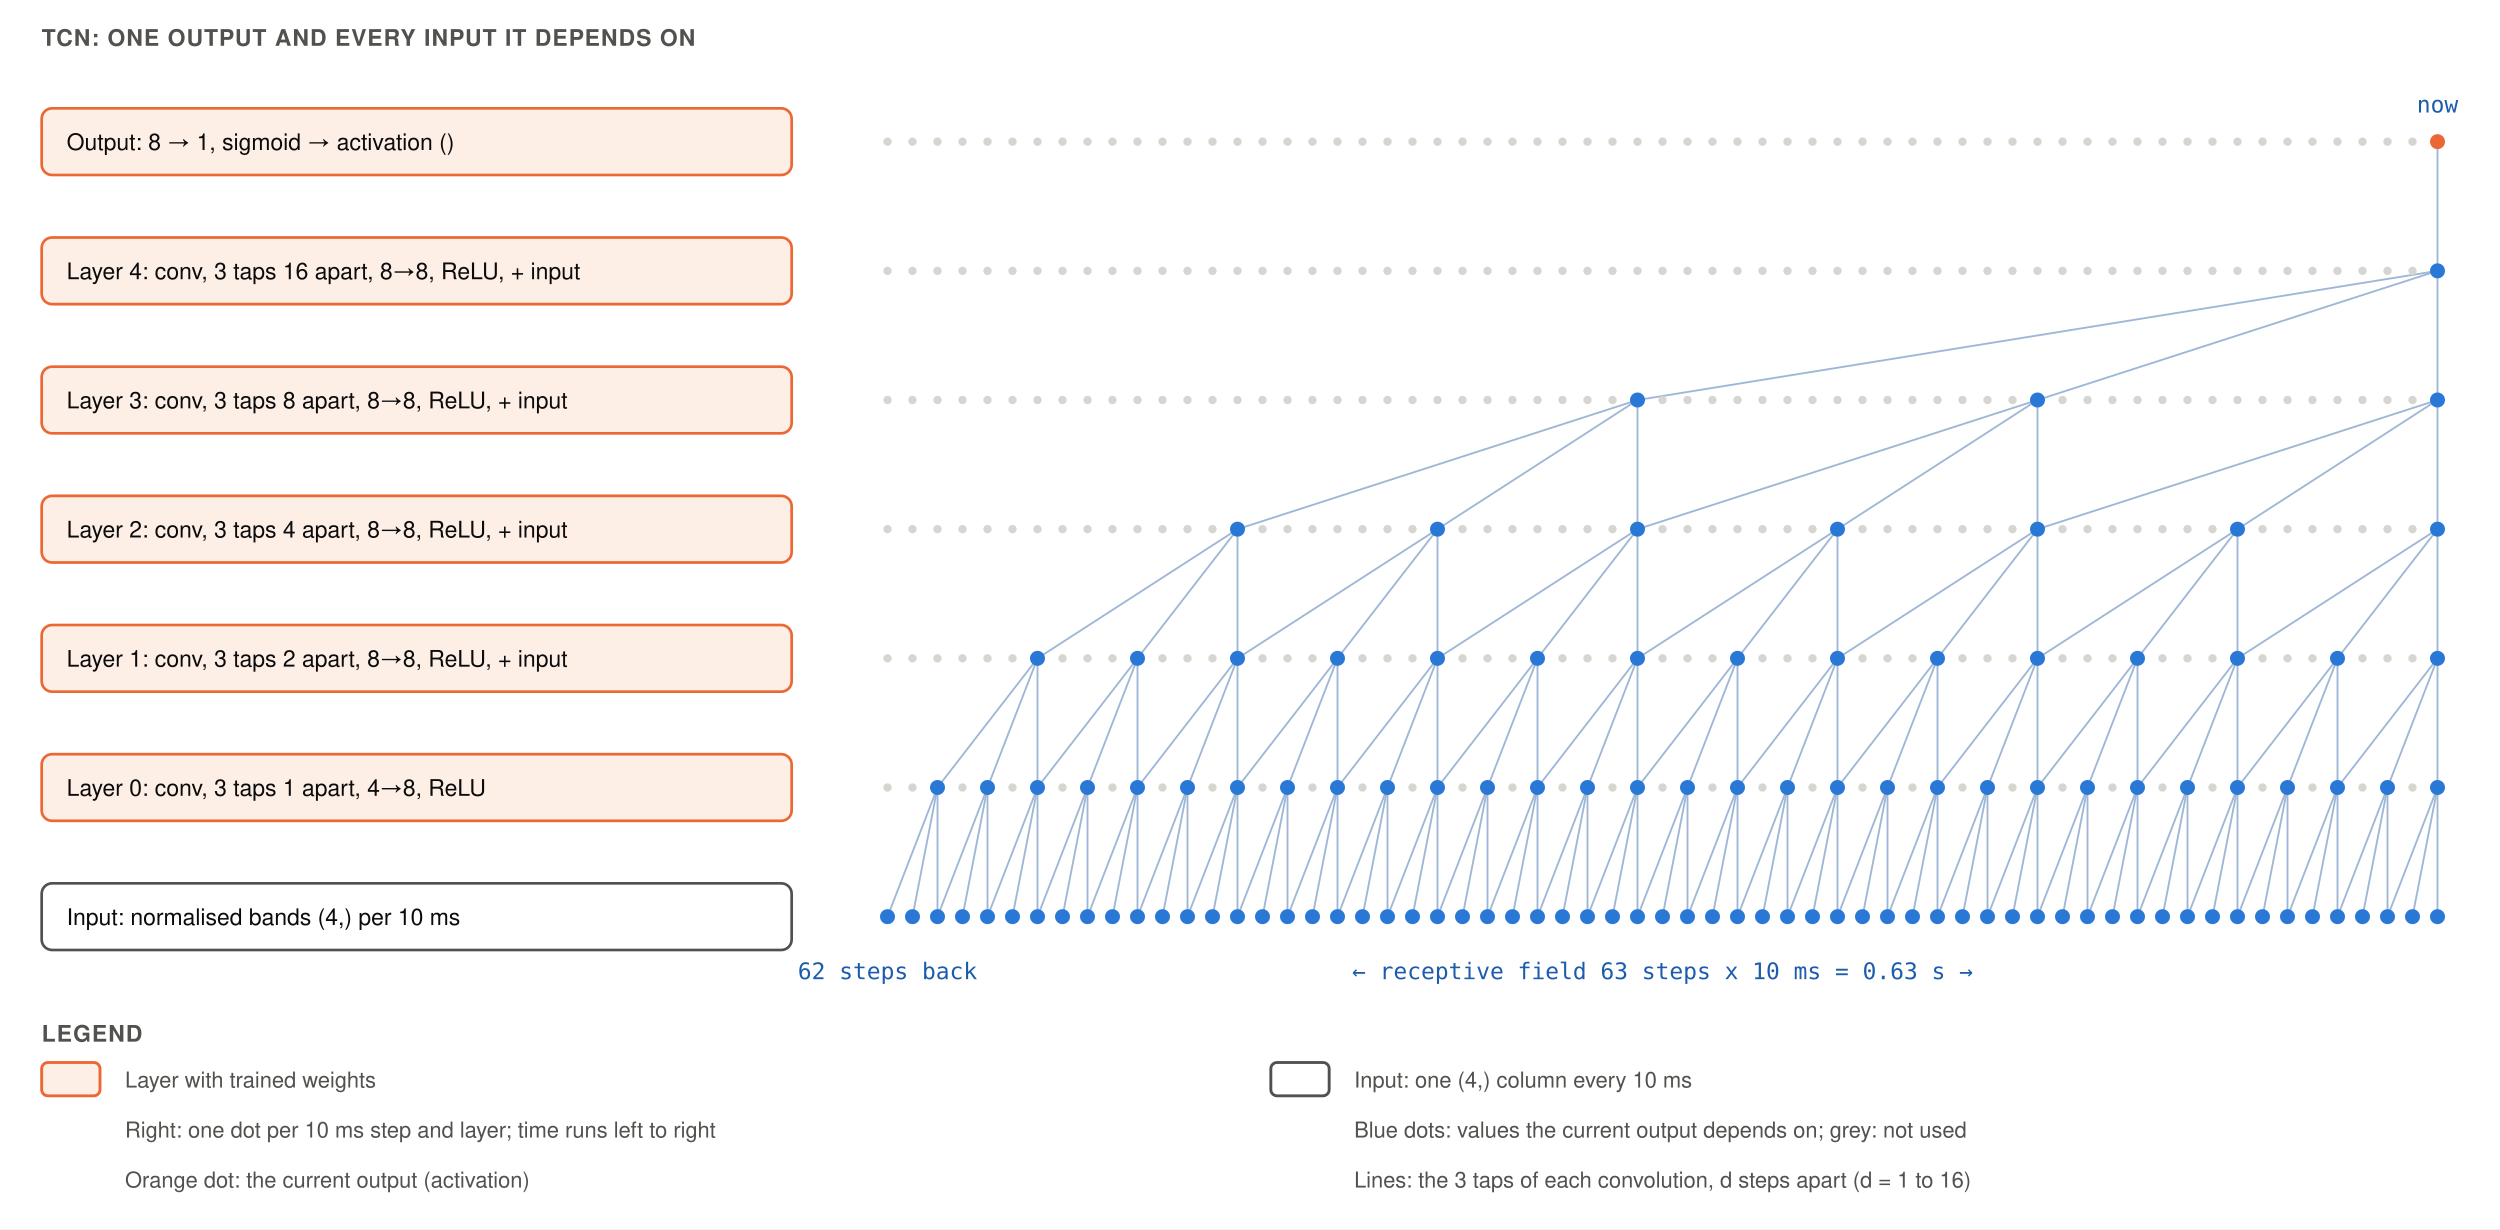
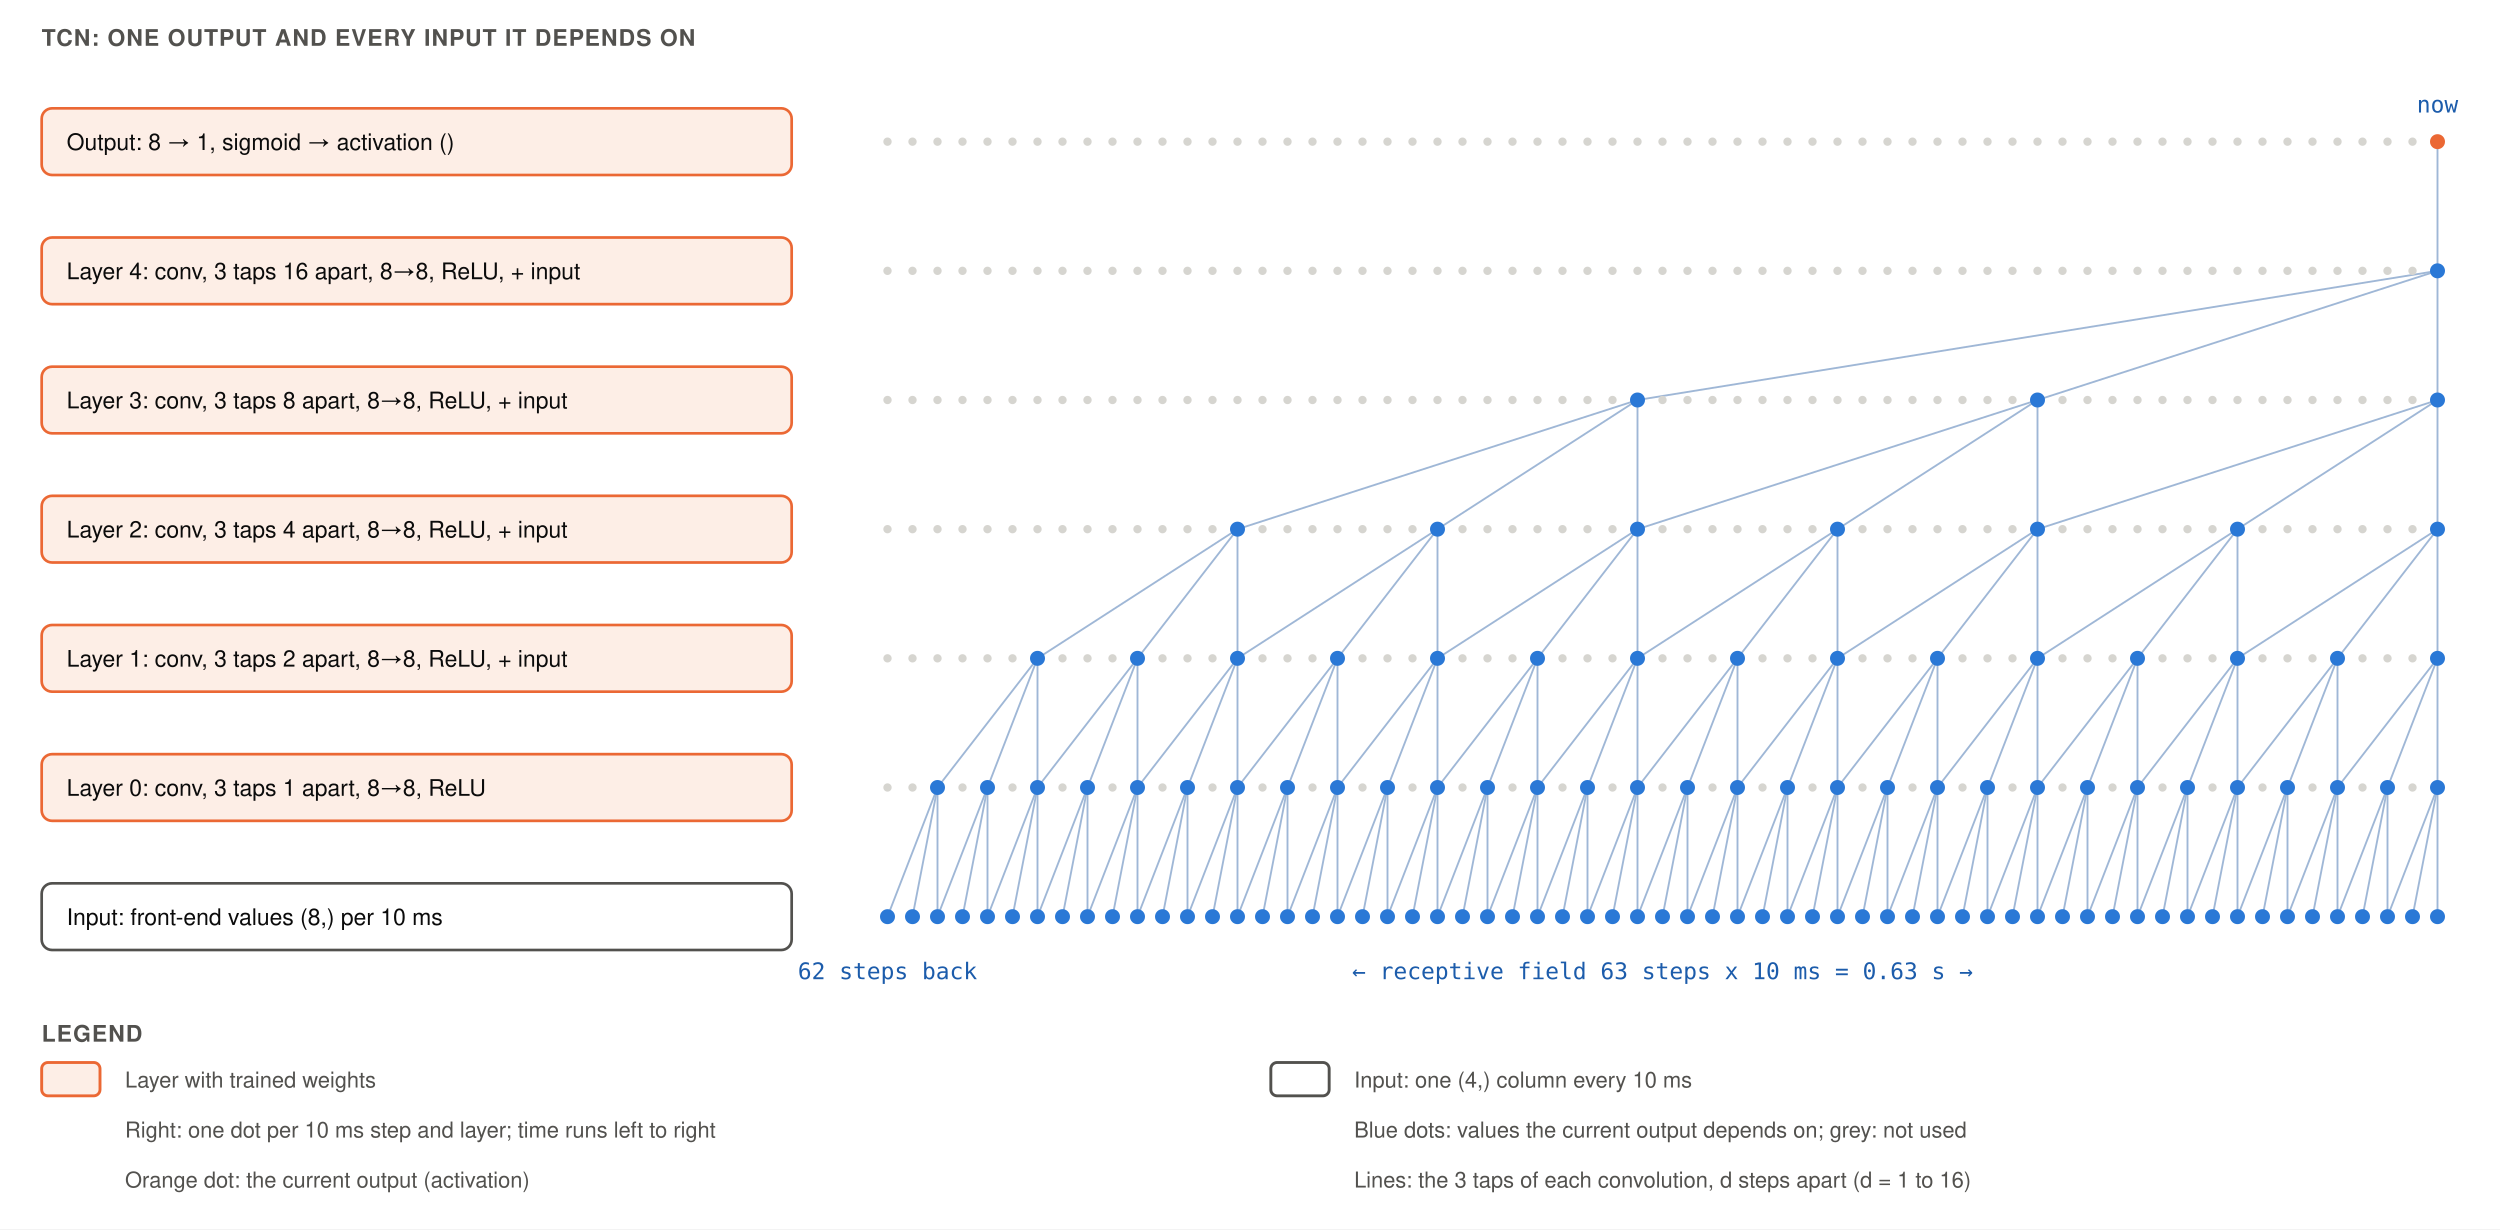
<svg xmlns="http://www.w3.org/2000/svg" width="1200" height="590" viewBox="0 0 1200 590" font-family="Helvetica, Arial, sans-serif">
  <defs>
    <marker id="arrow" viewBox="0 0 10 10" refX="9" refY="5" markerWidth="7" markerHeight="7" orient="auto-start-reverse">
      <path d="M0,0 L10,5 L0,10 z" fill="#52514e" />
    </marker>
    <style>
.title {font-size: 13px; font-weight: bold; fill: #0b0b0b; text-anchor: middle}
.sub {font-size: 11px; fill: #52514e; text-anchor: middle}
.ref {font-size: 11px; font-weight: bold; fill: #1c5cab; text-anchor: middle}
.shape {font-size: 11px; fill: #1c5cab; font-family: Menlo, Consolas, monospace}
.wire {fill: none; stroke: #52514e; stroke-width: 1.4}
.band {fill: #f6f6f4; stroke: #c9c8c2; stroke-dasharray: 5 4}
.band-label {font-size: 11px; font-weight: bold; fill: #52514e; letter-spacing: 0.5px}
.note {font-size: 10.5px; fill: #52514e}
.layer {font-size: 11px; fill: #0b0b0b}
</style>
  </defs>
  <rect width="1200" height="590" fill="#ffffff" />
  <rect x="20" y="424" width="360" height="32" rx="5" fill="#ffffff" stroke="#52514e" stroke-width="1.3" />
-   <text x="32" y="444" class="layer">Input: normalised bands (4,) per 10 ms</text>
+   <text x="32" y="444" class="layer">Input: front-end values (8,) per 10 ms</text>
  <rect x="20" y="362" width="360" height="32" rx="5" fill="#fdeee6" stroke="#eb6834" stroke-width="1.3" />
-   <text x="32" y="382" class="layer">Layer 0: conv, 3 taps 1 apart, 4→8, ReLU</text>
+   <text x="32" y="382" class="layer">Layer 0: conv, 3 taps 1 apart, 8→8, ReLU</text>
  <rect x="20" y="300" width="360" height="32" rx="5" fill="#fdeee6" stroke="#eb6834" stroke-width="1.3" />
  <text x="32" y="320" class="layer">Layer 1: conv, 3 taps 2 apart, 8→8, ReLU, + input</text>
  <rect x="20" y="238" width="360" height="32" rx="5" fill="#fdeee6" stroke="#eb6834" stroke-width="1.3" />
  <text x="32" y="258" class="layer">Layer 2: conv, 3 taps 4 apart, 8→8, ReLU, + input</text>
  <rect x="20" y="176" width="360" height="32" rx="5" fill="#fdeee6" stroke="#eb6834" stroke-width="1.3" />
  <text x="32" y="196" class="layer">Layer 3: conv, 3 taps 8 apart, 8→8, ReLU, + input</text>
  <rect x="20" y="114" width="360" height="32" rx="5" fill="#fdeee6" stroke="#eb6834" stroke-width="1.3" />
  <text x="32" y="134" class="layer">Layer 4: conv, 3 taps 16 apart, 8→8, ReLU, + input</text>
  <rect x="20" y="52" width="360" height="32" rx="5" fill="#fdeee6" stroke="#eb6834" stroke-width="1.3" />
  <text x="32" y="72" class="layer">Output: 8 → 1, sigmoid → activation ()</text>
  <line x1="1170" y1="378" x2="1170" y2="440" stroke="#9fb7d6" stroke-width="0.9" />
  <line x1="1170" y1="378" x2="1158" y2="440" stroke="#9fb7d6" stroke-width="0.9" />
  <line x1="1170" y1="378" x2="1146" y2="440" stroke="#9fb7d6" stroke-width="0.9" />
  <line x1="1146" y1="378" x2="1146" y2="440" stroke="#9fb7d6" stroke-width="0.9" />
  <line x1="1146" y1="378" x2="1134" y2="440" stroke="#9fb7d6" stroke-width="0.9" />
  <line x1="1146" y1="378" x2="1122" y2="440" stroke="#9fb7d6" stroke-width="0.9" />
  <line x1="1122" y1="378" x2="1122" y2="440" stroke="#9fb7d6" stroke-width="0.9" />
  <line x1="1122" y1="378" x2="1110" y2="440" stroke="#9fb7d6" stroke-width="0.9" />
  <line x1="1122" y1="378" x2="1098" y2="440" stroke="#9fb7d6" stroke-width="0.9" />
  <line x1="1098" y1="378" x2="1098" y2="440" stroke="#9fb7d6" stroke-width="0.9" />
  <line x1="1098" y1="378" x2="1086" y2="440" stroke="#9fb7d6" stroke-width="0.9" />
  <line x1="1098" y1="378" x2="1074" y2="440" stroke="#9fb7d6" stroke-width="0.9" />
  <line x1="1074" y1="378" x2="1074" y2="440" stroke="#9fb7d6" stroke-width="0.9" />
  <line x1="1074" y1="378" x2="1062" y2="440" stroke="#9fb7d6" stroke-width="0.9" />
  <line x1="1074" y1="378" x2="1050" y2="440" stroke="#9fb7d6" stroke-width="0.9" />
  <line x1="1050" y1="378" x2="1050" y2="440" stroke="#9fb7d6" stroke-width="0.9" />
  <line x1="1050" y1="378" x2="1038" y2="440" stroke="#9fb7d6" stroke-width="0.9" />
  <line x1="1050" y1="378" x2="1026" y2="440" stroke="#9fb7d6" stroke-width="0.9" />
  <line x1="1026" y1="378" x2="1026" y2="440" stroke="#9fb7d6" stroke-width="0.9" />
  <line x1="1026" y1="378" x2="1014" y2="440" stroke="#9fb7d6" stroke-width="0.9" />
  <line x1="1026" y1="378" x2="1002" y2="440" stroke="#9fb7d6" stroke-width="0.9" />
  <line x1="1002" y1="378" x2="1002" y2="440" stroke="#9fb7d6" stroke-width="0.9" />
  <line x1="1002" y1="378" x2="990" y2="440" stroke="#9fb7d6" stroke-width="0.9" />
  <line x1="1002" y1="378" x2="978" y2="440" stroke="#9fb7d6" stroke-width="0.9" />
  <line x1="978" y1="378" x2="978" y2="440" stroke="#9fb7d6" stroke-width="0.9" />
  <line x1="978" y1="378" x2="966" y2="440" stroke="#9fb7d6" stroke-width="0.9" />
  <line x1="978" y1="378" x2="954" y2="440" stroke="#9fb7d6" stroke-width="0.9" />
  <line x1="954" y1="378" x2="954" y2="440" stroke="#9fb7d6" stroke-width="0.9" />
  <line x1="954" y1="378" x2="942" y2="440" stroke="#9fb7d6" stroke-width="0.9" />
  <line x1="954" y1="378" x2="930" y2="440" stroke="#9fb7d6" stroke-width="0.9" />
  <line x1="930" y1="378" x2="930" y2="440" stroke="#9fb7d6" stroke-width="0.9" />
  <line x1="930" y1="378" x2="918" y2="440" stroke="#9fb7d6" stroke-width="0.9" />
  <line x1="930" y1="378" x2="906" y2="440" stroke="#9fb7d6" stroke-width="0.9" />
  <line x1="906" y1="378" x2="906" y2="440" stroke="#9fb7d6" stroke-width="0.9" />
  <line x1="906" y1="378" x2="894" y2="440" stroke="#9fb7d6" stroke-width="0.9" />
  <line x1="906" y1="378" x2="882" y2="440" stroke="#9fb7d6" stroke-width="0.9" />
  <line x1="882" y1="378" x2="882" y2="440" stroke="#9fb7d6" stroke-width="0.9" />
  <line x1="882" y1="378" x2="870" y2="440" stroke="#9fb7d6" stroke-width="0.9" />
  <line x1="882" y1="378" x2="858" y2="440" stroke="#9fb7d6" stroke-width="0.9" />
  <line x1="858" y1="378" x2="858" y2="440" stroke="#9fb7d6" stroke-width="0.9" />
  <line x1="858" y1="378" x2="846" y2="440" stroke="#9fb7d6" stroke-width="0.9" />
  <line x1="858" y1="378" x2="834" y2="440" stroke="#9fb7d6" stroke-width="0.9" />
  <line x1="834" y1="378" x2="834" y2="440" stroke="#9fb7d6" stroke-width="0.9" />
  <line x1="834" y1="378" x2="822" y2="440" stroke="#9fb7d6" stroke-width="0.9" />
  <line x1="834" y1="378" x2="810" y2="440" stroke="#9fb7d6" stroke-width="0.9" />
  <line x1="810" y1="378" x2="810" y2="440" stroke="#9fb7d6" stroke-width="0.9" />
  <line x1="810" y1="378" x2="798" y2="440" stroke="#9fb7d6" stroke-width="0.9" />
  <line x1="810" y1="378" x2="786" y2="440" stroke="#9fb7d6" stroke-width="0.9" />
  <line x1="786" y1="378" x2="786" y2="440" stroke="#9fb7d6" stroke-width="0.9" />
  <line x1="786" y1="378" x2="774" y2="440" stroke="#9fb7d6" stroke-width="0.9" />
  <line x1="786" y1="378" x2="762" y2="440" stroke="#9fb7d6" stroke-width="0.9" />
  <line x1="762" y1="378" x2="762" y2="440" stroke="#9fb7d6" stroke-width="0.9" />
  <line x1="762" y1="378" x2="750" y2="440" stroke="#9fb7d6" stroke-width="0.9" />
  <line x1="762" y1="378" x2="738" y2="440" stroke="#9fb7d6" stroke-width="0.9" />
  <line x1="738" y1="378" x2="738" y2="440" stroke="#9fb7d6" stroke-width="0.9" />
  <line x1="738" y1="378" x2="726" y2="440" stroke="#9fb7d6" stroke-width="0.9" />
  <line x1="738" y1="378" x2="714" y2="440" stroke="#9fb7d6" stroke-width="0.9" />
  <line x1="714" y1="378" x2="714" y2="440" stroke="#9fb7d6" stroke-width="0.9" />
  <line x1="714" y1="378" x2="702" y2="440" stroke="#9fb7d6" stroke-width="0.9" />
  <line x1="714" y1="378" x2="690" y2="440" stroke="#9fb7d6" stroke-width="0.9" />
  <line x1="690" y1="378" x2="690" y2="440" stroke="#9fb7d6" stroke-width="0.9" />
  <line x1="690" y1="378" x2="678" y2="440" stroke="#9fb7d6" stroke-width="0.9" />
  <line x1="690" y1="378" x2="666" y2="440" stroke="#9fb7d6" stroke-width="0.9" />
  <line x1="666" y1="378" x2="666" y2="440" stroke="#9fb7d6" stroke-width="0.9" />
  <line x1="666" y1="378" x2="654" y2="440" stroke="#9fb7d6" stroke-width="0.9" />
  <line x1="666" y1="378" x2="642" y2="440" stroke="#9fb7d6" stroke-width="0.9" />
  <line x1="642" y1="378" x2="642" y2="440" stroke="#9fb7d6" stroke-width="0.9" />
  <line x1="642" y1="378" x2="630" y2="440" stroke="#9fb7d6" stroke-width="0.9" />
  <line x1="642" y1="378" x2="618" y2="440" stroke="#9fb7d6" stroke-width="0.9" />
  <line x1="618" y1="378" x2="618" y2="440" stroke="#9fb7d6" stroke-width="0.9" />
  <line x1="618" y1="378" x2="606" y2="440" stroke="#9fb7d6" stroke-width="0.9" />
  <line x1="618" y1="378" x2="594" y2="440" stroke="#9fb7d6" stroke-width="0.9" />
  <line x1="594" y1="378" x2="594" y2="440" stroke="#9fb7d6" stroke-width="0.9" />
  <line x1="594" y1="378" x2="582" y2="440" stroke="#9fb7d6" stroke-width="0.9" />
  <line x1="594" y1="378" x2="570" y2="440" stroke="#9fb7d6" stroke-width="0.9" />
  <line x1="570" y1="378" x2="570" y2="440" stroke="#9fb7d6" stroke-width="0.9" />
  <line x1="570" y1="378" x2="558" y2="440" stroke="#9fb7d6" stroke-width="0.9" />
  <line x1="570" y1="378" x2="546" y2="440" stroke="#9fb7d6" stroke-width="0.9" />
  <line x1="546" y1="378" x2="546" y2="440" stroke="#9fb7d6" stroke-width="0.9" />
  <line x1="546" y1="378" x2="534" y2="440" stroke="#9fb7d6" stroke-width="0.9" />
  <line x1="546" y1="378" x2="522" y2="440" stroke="#9fb7d6" stroke-width="0.9" />
  <line x1="522" y1="378" x2="522" y2="440" stroke="#9fb7d6" stroke-width="0.9" />
  <line x1="522" y1="378" x2="510" y2="440" stroke="#9fb7d6" stroke-width="0.9" />
  <line x1="522" y1="378" x2="498" y2="440" stroke="#9fb7d6" stroke-width="0.9" />
  <line x1="498" y1="378" x2="498" y2="440" stroke="#9fb7d6" stroke-width="0.9" />
  <line x1="498" y1="378" x2="486" y2="440" stroke="#9fb7d6" stroke-width="0.9" />
  <line x1="498" y1="378" x2="474" y2="440" stroke="#9fb7d6" stroke-width="0.9" />
  <line x1="474" y1="378" x2="474" y2="440" stroke="#9fb7d6" stroke-width="0.9" />
  <line x1="474" y1="378" x2="462" y2="440" stroke="#9fb7d6" stroke-width="0.9" />
  <line x1="474" y1="378" x2="450" y2="440" stroke="#9fb7d6" stroke-width="0.9" />
  <line x1="450" y1="378" x2="450" y2="440" stroke="#9fb7d6" stroke-width="0.9" />
  <line x1="450" y1="378" x2="438" y2="440" stroke="#9fb7d6" stroke-width="0.9" />
  <line x1="450" y1="378" x2="426" y2="440" stroke="#9fb7d6" stroke-width="0.9" />
  <line x1="1170" y1="316" x2="1170" y2="378" stroke="#9fb7d6" stroke-width="0.9" />
  <line x1="1170" y1="316" x2="1146" y2="378" stroke="#9fb7d6" stroke-width="0.9" />
  <line x1="1170" y1="316" x2="1122" y2="378" stroke="#9fb7d6" stroke-width="0.9" />
  <line x1="786" y1="316" x2="786" y2="378" stroke="#9fb7d6" stroke-width="0.9" />
  <line x1="786" y1="316" x2="762" y2="378" stroke="#9fb7d6" stroke-width="0.9" />
  <line x1="786" y1="316" x2="738" y2="378" stroke="#9fb7d6" stroke-width="0.9" />
  <line x1="1122" y1="316" x2="1122" y2="378" stroke="#9fb7d6" stroke-width="0.9" />
  <line x1="1122" y1="316" x2="1098" y2="378" stroke="#9fb7d6" stroke-width="0.9" />
  <line x1="1122" y1="316" x2="1074" y2="378" stroke="#9fb7d6" stroke-width="0.9" />
  <line x1="738" y1="316" x2="738" y2="378" stroke="#9fb7d6" stroke-width="0.9" />
  <line x1="738" y1="316" x2="714" y2="378" stroke="#9fb7d6" stroke-width="0.9" />
  <line x1="738" y1="316" x2="690" y2="378" stroke="#9fb7d6" stroke-width="0.9" />
  <line x1="1074" y1="316" x2="1074" y2="378" stroke="#9fb7d6" stroke-width="0.9" />
  <line x1="1074" y1="316" x2="1050" y2="378" stroke="#9fb7d6" stroke-width="0.9" />
  <line x1="1074" y1="316" x2="1026" y2="378" stroke="#9fb7d6" stroke-width="0.9" />
  <line x1="690" y1="316" x2="690" y2="378" stroke="#9fb7d6" stroke-width="0.9" />
  <line x1="690" y1="316" x2="666" y2="378" stroke="#9fb7d6" stroke-width="0.9" />
  <line x1="690" y1="316" x2="642" y2="378" stroke="#9fb7d6" stroke-width="0.9" />
  <line x1="1026" y1="316" x2="1026" y2="378" stroke="#9fb7d6" stroke-width="0.9" />
  <line x1="1026" y1="316" x2="1002" y2="378" stroke="#9fb7d6" stroke-width="0.9" />
  <line x1="1026" y1="316" x2="978" y2="378" stroke="#9fb7d6" stroke-width="0.9" />
  <line x1="642" y1="316" x2="642" y2="378" stroke="#9fb7d6" stroke-width="0.9" />
  <line x1="642" y1="316" x2="618" y2="378" stroke="#9fb7d6" stroke-width="0.9" />
  <line x1="642" y1="316" x2="594" y2="378" stroke="#9fb7d6" stroke-width="0.9" />
  <line x1="978" y1="316" x2="978" y2="378" stroke="#9fb7d6" stroke-width="0.9" />
  <line x1="978" y1="316" x2="954" y2="378" stroke="#9fb7d6" stroke-width="0.9" />
  <line x1="978" y1="316" x2="930" y2="378" stroke="#9fb7d6" stroke-width="0.9" />
  <line x1="594" y1="316" x2="594" y2="378" stroke="#9fb7d6" stroke-width="0.9" />
  <line x1="594" y1="316" x2="570" y2="378" stroke="#9fb7d6" stroke-width="0.9" />
  <line x1="594" y1="316" x2="546" y2="378" stroke="#9fb7d6" stroke-width="0.9" />
  <line x1="930" y1="316" x2="930" y2="378" stroke="#9fb7d6" stroke-width="0.9" />
  <line x1="930" y1="316" x2="906" y2="378" stroke="#9fb7d6" stroke-width="0.9" />
  <line x1="930" y1="316" x2="882" y2="378" stroke="#9fb7d6" stroke-width="0.9" />
  <line x1="546" y1="316" x2="546" y2="378" stroke="#9fb7d6" stroke-width="0.9" />
  <line x1="546" y1="316" x2="522" y2="378" stroke="#9fb7d6" stroke-width="0.9" />
  <line x1="546" y1="316" x2="498" y2="378" stroke="#9fb7d6" stroke-width="0.9" />
  <line x1="882" y1="316" x2="882" y2="378" stroke="#9fb7d6" stroke-width="0.9" />
  <line x1="882" y1="316" x2="858" y2="378" stroke="#9fb7d6" stroke-width="0.9" />
  <line x1="882" y1="316" x2="834" y2="378" stroke="#9fb7d6" stroke-width="0.9" />
  <line x1="498" y1="316" x2="498" y2="378" stroke="#9fb7d6" stroke-width="0.9" />
  <line x1="498" y1="316" x2="474" y2="378" stroke="#9fb7d6" stroke-width="0.9" />
  <line x1="498" y1="316" x2="450" y2="378" stroke="#9fb7d6" stroke-width="0.9" />
  <line x1="834" y1="316" x2="834" y2="378" stroke="#9fb7d6" stroke-width="0.9" />
  <line x1="834" y1="316" x2="810" y2="378" stroke="#9fb7d6" stroke-width="0.9" />
  <line x1="834" y1="316" x2="786" y2="378" stroke="#9fb7d6" stroke-width="0.9" />
  <line x1="1170" y1="254" x2="1170" y2="316" stroke="#9fb7d6" stroke-width="0.9" />
  <line x1="1170" y1="254" x2="1122" y2="316" stroke="#9fb7d6" stroke-width="0.9" />
  <line x1="1170" y1="254" x2="1074" y2="316" stroke="#9fb7d6" stroke-width="0.9" />
  <line x1="786" y1="254" x2="786" y2="316" stroke="#9fb7d6" stroke-width="0.9" />
  <line x1="786" y1="254" x2="738" y2="316" stroke="#9fb7d6" stroke-width="0.9" />
  <line x1="786" y1="254" x2="690" y2="316" stroke="#9fb7d6" stroke-width="0.9" />
  <line x1="1074" y1="254" x2="1074" y2="316" stroke="#9fb7d6" stroke-width="0.9" />
  <line x1="1074" y1="254" x2="1026" y2="316" stroke="#9fb7d6" stroke-width="0.9" />
  <line x1="1074" y1="254" x2="978" y2="316" stroke="#9fb7d6" stroke-width="0.9" />
  <line x1="690" y1="254" x2="690" y2="316" stroke="#9fb7d6" stroke-width="0.9" />
  <line x1="690" y1="254" x2="642" y2="316" stroke="#9fb7d6" stroke-width="0.9" />
  <line x1="690" y1="254" x2="594" y2="316" stroke="#9fb7d6" stroke-width="0.9" />
  <line x1="978" y1="254" x2="978" y2="316" stroke="#9fb7d6" stroke-width="0.9" />
  <line x1="978" y1="254" x2="930" y2="316" stroke="#9fb7d6" stroke-width="0.9" />
  <line x1="978" y1="254" x2="882" y2="316" stroke="#9fb7d6" stroke-width="0.9" />
  <line x1="594" y1="254" x2="594" y2="316" stroke="#9fb7d6" stroke-width="0.9" />
  <line x1="594" y1="254" x2="546" y2="316" stroke="#9fb7d6" stroke-width="0.9" />
  <line x1="594" y1="254" x2="498" y2="316" stroke="#9fb7d6" stroke-width="0.9" />
  <line x1="882" y1="254" x2="882" y2="316" stroke="#9fb7d6" stroke-width="0.9" />
  <line x1="882" y1="254" x2="834" y2="316" stroke="#9fb7d6" stroke-width="0.9" />
  <line x1="882" y1="254" x2="786" y2="316" stroke="#9fb7d6" stroke-width="0.9" />
  <line x1="1170" y1="192" x2="1170" y2="254" stroke="#9fb7d6" stroke-width="0.9" />
  <line x1="1170" y1="192" x2="1074" y2="254" stroke="#9fb7d6" stroke-width="0.9" />
  <line x1="1170" y1="192" x2="978" y2="254" stroke="#9fb7d6" stroke-width="0.9" />
  <line x1="978" y1="192" x2="978" y2="254" stroke="#9fb7d6" stroke-width="0.9" />
  <line x1="978" y1="192" x2="882" y2="254" stroke="#9fb7d6" stroke-width="0.9" />
  <line x1="978" y1="192" x2="786" y2="254" stroke="#9fb7d6" stroke-width="0.9" />
  <line x1="786" y1="192" x2="786" y2="254" stroke="#9fb7d6" stroke-width="0.9" />
  <line x1="786" y1="192" x2="690" y2="254" stroke="#9fb7d6" stroke-width="0.9" />
  <line x1="786" y1="192" x2="594" y2="254" stroke="#9fb7d6" stroke-width="0.9" />
  <line x1="1170" y1="130" x2="1170" y2="192" stroke="#9fb7d6" stroke-width="0.9" />
  <line x1="1170" y1="130" x2="978" y2="192" stroke="#9fb7d6" stroke-width="0.9" />
  <line x1="1170" y1="130" x2="786" y2="192" stroke="#9fb7d6" stroke-width="0.9" />
  <line x1="1170" y1="68" x2="1170" y2="130" stroke="#9fb7d6" stroke-width="0.9" />
  <circle cx="1170" cy="440" r="3.6" fill="#2a78d6" />
  <circle cx="1158" cy="440" r="3.6" fill="#2a78d6" />
  <circle cx="1146" cy="440" r="3.6" fill="#2a78d6" />
  <circle cx="1134" cy="440" r="3.6" fill="#2a78d6" />
  <circle cx="1122" cy="440" r="3.6" fill="#2a78d6" />
  <circle cx="1110" cy="440" r="3.6" fill="#2a78d6" />
  <circle cx="1098" cy="440" r="3.6" fill="#2a78d6" />
  <circle cx="1086" cy="440" r="3.6" fill="#2a78d6" />
  <circle cx="1074" cy="440" r="3.6" fill="#2a78d6" />
  <circle cx="1062" cy="440" r="3.6" fill="#2a78d6" />
  <circle cx="1050" cy="440" r="3.6" fill="#2a78d6" />
  <circle cx="1038" cy="440" r="3.6" fill="#2a78d6" />
  <circle cx="1026" cy="440" r="3.6" fill="#2a78d6" />
  <circle cx="1014" cy="440" r="3.6" fill="#2a78d6" />
  <circle cx="1002" cy="440" r="3.6" fill="#2a78d6" />
  <circle cx="990" cy="440" r="3.6" fill="#2a78d6" />
  <circle cx="978" cy="440" r="3.6" fill="#2a78d6" />
  <circle cx="966" cy="440" r="3.6" fill="#2a78d6" />
  <circle cx="954" cy="440" r="3.6" fill="#2a78d6" />
  <circle cx="942" cy="440" r="3.6" fill="#2a78d6" />
  <circle cx="930" cy="440" r="3.6" fill="#2a78d6" />
  <circle cx="918" cy="440" r="3.6" fill="#2a78d6" />
  <circle cx="906" cy="440" r="3.6" fill="#2a78d6" />
  <circle cx="894" cy="440" r="3.6" fill="#2a78d6" />
  <circle cx="882" cy="440" r="3.6" fill="#2a78d6" />
  <circle cx="870" cy="440" r="3.6" fill="#2a78d6" />
  <circle cx="858" cy="440" r="3.6" fill="#2a78d6" />
  <circle cx="846" cy="440" r="3.6" fill="#2a78d6" />
  <circle cx="834" cy="440" r="3.6" fill="#2a78d6" />
  <circle cx="822" cy="440" r="3.6" fill="#2a78d6" />
  <circle cx="810" cy="440" r="3.6" fill="#2a78d6" />
  <circle cx="798" cy="440" r="3.6" fill="#2a78d6" />
  <circle cx="786" cy="440" r="3.6" fill="#2a78d6" />
  <circle cx="774" cy="440" r="3.6" fill="#2a78d6" />
  <circle cx="762" cy="440" r="3.6" fill="#2a78d6" />
  <circle cx="750" cy="440" r="3.6" fill="#2a78d6" />
  <circle cx="738" cy="440" r="3.6" fill="#2a78d6" />
  <circle cx="726" cy="440" r="3.6" fill="#2a78d6" />
  <circle cx="714" cy="440" r="3.6" fill="#2a78d6" />
  <circle cx="702" cy="440" r="3.6" fill="#2a78d6" />
  <circle cx="690" cy="440" r="3.6" fill="#2a78d6" />
  <circle cx="678" cy="440" r="3.6" fill="#2a78d6" />
  <circle cx="666" cy="440" r="3.6" fill="#2a78d6" />
  <circle cx="654" cy="440" r="3.6" fill="#2a78d6" />
  <circle cx="642" cy="440" r="3.6" fill="#2a78d6" />
  <circle cx="630" cy="440" r="3.6" fill="#2a78d6" />
  <circle cx="618" cy="440" r="3.6" fill="#2a78d6" />
  <circle cx="606" cy="440" r="3.6" fill="#2a78d6" />
  <circle cx="594" cy="440" r="3.6" fill="#2a78d6" />
  <circle cx="582" cy="440" r="3.6" fill="#2a78d6" />
  <circle cx="570" cy="440" r="3.6" fill="#2a78d6" />
  <circle cx="558" cy="440" r="3.6" fill="#2a78d6" />
  <circle cx="546" cy="440" r="3.6" fill="#2a78d6" />
  <circle cx="534" cy="440" r="3.6" fill="#2a78d6" />
  <circle cx="522" cy="440" r="3.6" fill="#2a78d6" />
  <circle cx="510" cy="440" r="3.6" fill="#2a78d6" />
  <circle cx="498" cy="440" r="3.6" fill="#2a78d6" />
  <circle cx="486" cy="440" r="3.6" fill="#2a78d6" />
  <circle cx="474" cy="440" r="3.6" fill="#2a78d6" />
  <circle cx="462" cy="440" r="3.6" fill="#2a78d6" />
  <circle cx="450" cy="440" r="3.6" fill="#2a78d6" />
  <circle cx="438" cy="440" r="3.6" fill="#2a78d6" />
  <circle cx="426" cy="440" r="3.6" fill="#2a78d6" />
  <circle cx="1170" cy="378" r="3.6" fill="#2a78d6" />
  <circle cx="1158" cy="378" r="2" fill="#d6d5d0" />
  <circle cx="1146" cy="378" r="3.6" fill="#2a78d6" />
  <circle cx="1134" cy="378" r="2" fill="#d6d5d0" />
  <circle cx="1122" cy="378" r="3.6" fill="#2a78d6" />
  <circle cx="1110" cy="378" r="2" fill="#d6d5d0" />
  <circle cx="1098" cy="378" r="3.6" fill="#2a78d6" />
  <circle cx="1086" cy="378" r="2" fill="#d6d5d0" />
  <circle cx="1074" cy="378" r="3.6" fill="#2a78d6" />
  <circle cx="1062" cy="378" r="2" fill="#d6d5d0" />
  <circle cx="1050" cy="378" r="3.6" fill="#2a78d6" />
  <circle cx="1038" cy="378" r="2" fill="#d6d5d0" />
  <circle cx="1026" cy="378" r="3.6" fill="#2a78d6" />
  <circle cx="1014" cy="378" r="2" fill="#d6d5d0" />
  <circle cx="1002" cy="378" r="3.6" fill="#2a78d6" />
  <circle cx="990" cy="378" r="2" fill="#d6d5d0" />
  <circle cx="978" cy="378" r="3.6" fill="#2a78d6" />
  <circle cx="966" cy="378" r="2" fill="#d6d5d0" />
  <circle cx="954" cy="378" r="3.6" fill="#2a78d6" />
  <circle cx="942" cy="378" r="2" fill="#d6d5d0" />
  <circle cx="930" cy="378" r="3.6" fill="#2a78d6" />
  <circle cx="918" cy="378" r="2" fill="#d6d5d0" />
  <circle cx="906" cy="378" r="3.6" fill="#2a78d6" />
  <circle cx="894" cy="378" r="2" fill="#d6d5d0" />
  <circle cx="882" cy="378" r="3.6" fill="#2a78d6" />
  <circle cx="870" cy="378" r="2" fill="#d6d5d0" />
  <circle cx="858" cy="378" r="3.6" fill="#2a78d6" />
  <circle cx="846" cy="378" r="2" fill="#d6d5d0" />
  <circle cx="834" cy="378" r="3.6" fill="#2a78d6" />
  <circle cx="822" cy="378" r="2" fill="#d6d5d0" />
  <circle cx="810" cy="378" r="3.6" fill="#2a78d6" />
  <circle cx="798" cy="378" r="2" fill="#d6d5d0" />
  <circle cx="786" cy="378" r="3.6" fill="#2a78d6" />
  <circle cx="774" cy="378" r="2" fill="#d6d5d0" />
  <circle cx="762" cy="378" r="3.6" fill="#2a78d6" />
  <circle cx="750" cy="378" r="2" fill="#d6d5d0" />
  <circle cx="738" cy="378" r="3.6" fill="#2a78d6" />
  <circle cx="726" cy="378" r="2" fill="#d6d5d0" />
  <circle cx="714" cy="378" r="3.6" fill="#2a78d6" />
  <circle cx="702" cy="378" r="2" fill="#d6d5d0" />
  <circle cx="690" cy="378" r="3.6" fill="#2a78d6" />
  <circle cx="678" cy="378" r="2" fill="#d6d5d0" />
  <circle cx="666" cy="378" r="3.6" fill="#2a78d6" />
  <circle cx="654" cy="378" r="2" fill="#d6d5d0" />
  <circle cx="642" cy="378" r="3.6" fill="#2a78d6" />
  <circle cx="630" cy="378" r="2" fill="#d6d5d0" />
  <circle cx="618" cy="378" r="3.6" fill="#2a78d6" />
  <circle cx="606" cy="378" r="2" fill="#d6d5d0" />
  <circle cx="594" cy="378" r="3.6" fill="#2a78d6" />
  <circle cx="582" cy="378" r="2" fill="#d6d5d0" />
  <circle cx="570" cy="378" r="3.6" fill="#2a78d6" />
  <circle cx="558" cy="378" r="2" fill="#d6d5d0" />
  <circle cx="546" cy="378" r="3.6" fill="#2a78d6" />
  <circle cx="534" cy="378" r="2" fill="#d6d5d0" />
  <circle cx="522" cy="378" r="3.6" fill="#2a78d6" />
  <circle cx="510" cy="378" r="2" fill="#d6d5d0" />
  <circle cx="498" cy="378" r="3.6" fill="#2a78d6" />
  <circle cx="486" cy="378" r="2" fill="#d6d5d0" />
  <circle cx="474" cy="378" r="3.6" fill="#2a78d6" />
  <circle cx="462" cy="378" r="2" fill="#d6d5d0" />
  <circle cx="450" cy="378" r="3.6" fill="#2a78d6" />
  <circle cx="438" cy="378" r="2" fill="#d6d5d0" />
  <circle cx="426" cy="378" r="2" fill="#d6d5d0" />
  <circle cx="1170" cy="316" r="3.6" fill="#2a78d6" />
  <circle cx="1158" cy="316" r="2" fill="#d6d5d0" />
  <circle cx="1146" cy="316" r="2" fill="#d6d5d0" />
  <circle cx="1134" cy="316" r="2" fill="#d6d5d0" />
  <circle cx="1122" cy="316" r="3.6" fill="#2a78d6" />
  <circle cx="1110" cy="316" r="2" fill="#d6d5d0" />
  <circle cx="1098" cy="316" r="2" fill="#d6d5d0" />
  <circle cx="1086" cy="316" r="2" fill="#d6d5d0" />
  <circle cx="1074" cy="316" r="3.6" fill="#2a78d6" />
  <circle cx="1062" cy="316" r="2" fill="#d6d5d0" />
  <circle cx="1050" cy="316" r="2" fill="#d6d5d0" />
  <circle cx="1038" cy="316" r="2" fill="#d6d5d0" />
  <circle cx="1026" cy="316" r="3.6" fill="#2a78d6" />
  <circle cx="1014" cy="316" r="2" fill="#d6d5d0" />
  <circle cx="1002" cy="316" r="2" fill="#d6d5d0" />
  <circle cx="990" cy="316" r="2" fill="#d6d5d0" />
  <circle cx="978" cy="316" r="3.6" fill="#2a78d6" />
  <circle cx="966" cy="316" r="2" fill="#d6d5d0" />
  <circle cx="954" cy="316" r="2" fill="#d6d5d0" />
  <circle cx="942" cy="316" r="2" fill="#d6d5d0" />
  <circle cx="930" cy="316" r="3.6" fill="#2a78d6" />
  <circle cx="918" cy="316" r="2" fill="#d6d5d0" />
  <circle cx="906" cy="316" r="2" fill="#d6d5d0" />
  <circle cx="894" cy="316" r="2" fill="#d6d5d0" />
  <circle cx="882" cy="316" r="3.6" fill="#2a78d6" />
  <circle cx="870" cy="316" r="2" fill="#d6d5d0" />
  <circle cx="858" cy="316" r="2" fill="#d6d5d0" />
  <circle cx="846" cy="316" r="2" fill="#d6d5d0" />
  <circle cx="834" cy="316" r="3.6" fill="#2a78d6" />
  <circle cx="822" cy="316" r="2" fill="#d6d5d0" />
  <circle cx="810" cy="316" r="2" fill="#d6d5d0" />
  <circle cx="798" cy="316" r="2" fill="#d6d5d0" />
  <circle cx="786" cy="316" r="3.6" fill="#2a78d6" />
  <circle cx="774" cy="316" r="2" fill="#d6d5d0" />
  <circle cx="762" cy="316" r="2" fill="#d6d5d0" />
  <circle cx="750" cy="316" r="2" fill="#d6d5d0" />
  <circle cx="738" cy="316" r="3.6" fill="#2a78d6" />
  <circle cx="726" cy="316" r="2" fill="#d6d5d0" />
  <circle cx="714" cy="316" r="2" fill="#d6d5d0" />
  <circle cx="702" cy="316" r="2" fill="#d6d5d0" />
  <circle cx="690" cy="316" r="3.6" fill="#2a78d6" />
  <circle cx="678" cy="316" r="2" fill="#d6d5d0" />
  <circle cx="666" cy="316" r="2" fill="#d6d5d0" />
  <circle cx="654" cy="316" r="2" fill="#d6d5d0" />
  <circle cx="642" cy="316" r="3.6" fill="#2a78d6" />
  <circle cx="630" cy="316" r="2" fill="#d6d5d0" />
  <circle cx="618" cy="316" r="2" fill="#d6d5d0" />
  <circle cx="606" cy="316" r="2" fill="#d6d5d0" />
  <circle cx="594" cy="316" r="3.6" fill="#2a78d6" />
  <circle cx="582" cy="316" r="2" fill="#d6d5d0" />
  <circle cx="570" cy="316" r="2" fill="#d6d5d0" />
  <circle cx="558" cy="316" r="2" fill="#d6d5d0" />
  <circle cx="546" cy="316" r="3.6" fill="#2a78d6" />
  <circle cx="534" cy="316" r="2" fill="#d6d5d0" />
  <circle cx="522" cy="316" r="2" fill="#d6d5d0" />
  <circle cx="510" cy="316" r="2" fill="#d6d5d0" />
  <circle cx="498" cy="316" r="3.6" fill="#2a78d6" />
  <circle cx="486" cy="316" r="2" fill="#d6d5d0" />
  <circle cx="474" cy="316" r="2" fill="#d6d5d0" />
  <circle cx="462" cy="316" r="2" fill="#d6d5d0" />
  <circle cx="450" cy="316" r="2" fill="#d6d5d0" />
  <circle cx="438" cy="316" r="2" fill="#d6d5d0" />
  <circle cx="426" cy="316" r="2" fill="#d6d5d0" />
  <circle cx="1170" cy="254" r="3.6" fill="#2a78d6" />
  <circle cx="1158" cy="254" r="2" fill="#d6d5d0" />
  <circle cx="1146" cy="254" r="2" fill="#d6d5d0" />
  <circle cx="1134" cy="254" r="2" fill="#d6d5d0" />
  <circle cx="1122" cy="254" r="2" fill="#d6d5d0" />
  <circle cx="1110" cy="254" r="2" fill="#d6d5d0" />
  <circle cx="1098" cy="254" r="2" fill="#d6d5d0" />
  <circle cx="1086" cy="254" r="2" fill="#d6d5d0" />
  <circle cx="1074" cy="254" r="3.6" fill="#2a78d6" />
  <circle cx="1062" cy="254" r="2" fill="#d6d5d0" />
  <circle cx="1050" cy="254" r="2" fill="#d6d5d0" />
  <circle cx="1038" cy="254" r="2" fill="#d6d5d0" />
  <circle cx="1026" cy="254" r="2" fill="#d6d5d0" />
  <circle cx="1014" cy="254" r="2" fill="#d6d5d0" />
  <circle cx="1002" cy="254" r="2" fill="#d6d5d0" />
  <circle cx="990" cy="254" r="2" fill="#d6d5d0" />
  <circle cx="978" cy="254" r="3.6" fill="#2a78d6" />
  <circle cx="966" cy="254" r="2" fill="#d6d5d0" />
  <circle cx="954" cy="254" r="2" fill="#d6d5d0" />
  <circle cx="942" cy="254" r="2" fill="#d6d5d0" />
  <circle cx="930" cy="254" r="2" fill="#d6d5d0" />
  <circle cx="918" cy="254" r="2" fill="#d6d5d0" />
  <circle cx="906" cy="254" r="2" fill="#d6d5d0" />
  <circle cx="894" cy="254" r="2" fill="#d6d5d0" />
  <circle cx="882" cy="254" r="3.6" fill="#2a78d6" />
  <circle cx="870" cy="254" r="2" fill="#d6d5d0" />
  <circle cx="858" cy="254" r="2" fill="#d6d5d0" />
  <circle cx="846" cy="254" r="2" fill="#d6d5d0" />
  <circle cx="834" cy="254" r="2" fill="#d6d5d0" />
  <circle cx="822" cy="254" r="2" fill="#d6d5d0" />
  <circle cx="810" cy="254" r="2" fill="#d6d5d0" />
  <circle cx="798" cy="254" r="2" fill="#d6d5d0" />
  <circle cx="786" cy="254" r="3.6" fill="#2a78d6" />
  <circle cx="774" cy="254" r="2" fill="#d6d5d0" />
  <circle cx="762" cy="254" r="2" fill="#d6d5d0" />
  <circle cx="750" cy="254" r="2" fill="#d6d5d0" />
  <circle cx="738" cy="254" r="2" fill="#d6d5d0" />
  <circle cx="726" cy="254" r="2" fill="#d6d5d0" />
  <circle cx="714" cy="254" r="2" fill="#d6d5d0" />
  <circle cx="702" cy="254" r="2" fill="#d6d5d0" />
  <circle cx="690" cy="254" r="3.6" fill="#2a78d6" />
  <circle cx="678" cy="254" r="2" fill="#d6d5d0" />
  <circle cx="666" cy="254" r="2" fill="#d6d5d0" />
  <circle cx="654" cy="254" r="2" fill="#d6d5d0" />
  <circle cx="642" cy="254" r="2" fill="#d6d5d0" />
  <circle cx="630" cy="254" r="2" fill="#d6d5d0" />
  <circle cx="618" cy="254" r="2" fill="#d6d5d0" />
  <circle cx="606" cy="254" r="2" fill="#d6d5d0" />
  <circle cx="594" cy="254" r="3.6" fill="#2a78d6" />
  <circle cx="582" cy="254" r="2" fill="#d6d5d0" />
  <circle cx="570" cy="254" r="2" fill="#d6d5d0" />
  <circle cx="558" cy="254" r="2" fill="#d6d5d0" />
  <circle cx="546" cy="254" r="2" fill="#d6d5d0" />
  <circle cx="534" cy="254" r="2" fill="#d6d5d0" />
  <circle cx="522" cy="254" r="2" fill="#d6d5d0" />
  <circle cx="510" cy="254" r="2" fill="#d6d5d0" />
  <circle cx="498" cy="254" r="2" fill="#d6d5d0" />
  <circle cx="486" cy="254" r="2" fill="#d6d5d0" />
  <circle cx="474" cy="254" r="2" fill="#d6d5d0" />
  <circle cx="462" cy="254" r="2" fill="#d6d5d0" />
  <circle cx="450" cy="254" r="2" fill="#d6d5d0" />
  <circle cx="438" cy="254" r="2" fill="#d6d5d0" />
  <circle cx="426" cy="254" r="2" fill="#d6d5d0" />
  <circle cx="1170" cy="192" r="3.6" fill="#2a78d6" />
  <circle cx="1158" cy="192" r="2" fill="#d6d5d0" />
  <circle cx="1146" cy="192" r="2" fill="#d6d5d0" />
  <circle cx="1134" cy="192" r="2" fill="#d6d5d0" />
  <circle cx="1122" cy="192" r="2" fill="#d6d5d0" />
  <circle cx="1110" cy="192" r="2" fill="#d6d5d0" />
  <circle cx="1098" cy="192" r="2" fill="#d6d5d0" />
  <circle cx="1086" cy="192" r="2" fill="#d6d5d0" />
  <circle cx="1074" cy="192" r="2" fill="#d6d5d0" />
  <circle cx="1062" cy="192" r="2" fill="#d6d5d0" />
  <circle cx="1050" cy="192" r="2" fill="#d6d5d0" />
  <circle cx="1038" cy="192" r="2" fill="#d6d5d0" />
  <circle cx="1026" cy="192" r="2" fill="#d6d5d0" />
  <circle cx="1014" cy="192" r="2" fill="#d6d5d0" />
  <circle cx="1002" cy="192" r="2" fill="#d6d5d0" />
  <circle cx="990" cy="192" r="2" fill="#d6d5d0" />
  <circle cx="978" cy="192" r="3.6" fill="#2a78d6" />
  <circle cx="966" cy="192" r="2" fill="#d6d5d0" />
  <circle cx="954" cy="192" r="2" fill="#d6d5d0" />
  <circle cx="942" cy="192" r="2" fill="#d6d5d0" />
  <circle cx="930" cy="192" r="2" fill="#d6d5d0" />
  <circle cx="918" cy="192" r="2" fill="#d6d5d0" />
  <circle cx="906" cy="192" r="2" fill="#d6d5d0" />
  <circle cx="894" cy="192" r="2" fill="#d6d5d0" />
  <circle cx="882" cy="192" r="2" fill="#d6d5d0" />
  <circle cx="870" cy="192" r="2" fill="#d6d5d0" />
  <circle cx="858" cy="192" r="2" fill="#d6d5d0" />
  <circle cx="846" cy="192" r="2" fill="#d6d5d0" />
  <circle cx="834" cy="192" r="2" fill="#d6d5d0" />
  <circle cx="822" cy="192" r="2" fill="#d6d5d0" />
  <circle cx="810" cy="192" r="2" fill="#d6d5d0" />
  <circle cx="798" cy="192" r="2" fill="#d6d5d0" />
  <circle cx="786" cy="192" r="3.6" fill="#2a78d6" />
  <circle cx="774" cy="192" r="2" fill="#d6d5d0" />
  <circle cx="762" cy="192" r="2" fill="#d6d5d0" />
  <circle cx="750" cy="192" r="2" fill="#d6d5d0" />
  <circle cx="738" cy="192" r="2" fill="#d6d5d0" />
  <circle cx="726" cy="192" r="2" fill="#d6d5d0" />
  <circle cx="714" cy="192" r="2" fill="#d6d5d0" />
  <circle cx="702" cy="192" r="2" fill="#d6d5d0" />
  <circle cx="690" cy="192" r="2" fill="#d6d5d0" />
  <circle cx="678" cy="192" r="2" fill="#d6d5d0" />
  <circle cx="666" cy="192" r="2" fill="#d6d5d0" />
  <circle cx="654" cy="192" r="2" fill="#d6d5d0" />
  <circle cx="642" cy="192" r="2" fill="#d6d5d0" />
  <circle cx="630" cy="192" r="2" fill="#d6d5d0" />
  <circle cx="618" cy="192" r="2" fill="#d6d5d0" />
  <circle cx="606" cy="192" r="2" fill="#d6d5d0" />
  <circle cx="594" cy="192" r="2" fill="#d6d5d0" />
  <circle cx="582" cy="192" r="2" fill="#d6d5d0" />
  <circle cx="570" cy="192" r="2" fill="#d6d5d0" />
  <circle cx="558" cy="192" r="2" fill="#d6d5d0" />
  <circle cx="546" cy="192" r="2" fill="#d6d5d0" />
  <circle cx="534" cy="192" r="2" fill="#d6d5d0" />
  <circle cx="522" cy="192" r="2" fill="#d6d5d0" />
  <circle cx="510" cy="192" r="2" fill="#d6d5d0" />
  <circle cx="498" cy="192" r="2" fill="#d6d5d0" />
  <circle cx="486" cy="192" r="2" fill="#d6d5d0" />
  <circle cx="474" cy="192" r="2" fill="#d6d5d0" />
  <circle cx="462" cy="192" r="2" fill="#d6d5d0" />
  <circle cx="450" cy="192" r="2" fill="#d6d5d0" />
  <circle cx="438" cy="192" r="2" fill="#d6d5d0" />
  <circle cx="426" cy="192" r="2" fill="#d6d5d0" />
  <circle cx="1170" cy="130" r="3.6" fill="#2a78d6" />
  <circle cx="1158" cy="130" r="2" fill="#d6d5d0" />
  <circle cx="1146" cy="130" r="2" fill="#d6d5d0" />
  <circle cx="1134" cy="130" r="2" fill="#d6d5d0" />
  <circle cx="1122" cy="130" r="2" fill="#d6d5d0" />
  <circle cx="1110" cy="130" r="2" fill="#d6d5d0" />
  <circle cx="1098" cy="130" r="2" fill="#d6d5d0" />
  <circle cx="1086" cy="130" r="2" fill="#d6d5d0" />
  <circle cx="1074" cy="130" r="2" fill="#d6d5d0" />
  <circle cx="1062" cy="130" r="2" fill="#d6d5d0" />
  <circle cx="1050" cy="130" r="2" fill="#d6d5d0" />
  <circle cx="1038" cy="130" r="2" fill="#d6d5d0" />
  <circle cx="1026" cy="130" r="2" fill="#d6d5d0" />
  <circle cx="1014" cy="130" r="2" fill="#d6d5d0" />
  <circle cx="1002" cy="130" r="2" fill="#d6d5d0" />
  <circle cx="990" cy="130" r="2" fill="#d6d5d0" />
  <circle cx="978" cy="130" r="2" fill="#d6d5d0" />
  <circle cx="966" cy="130" r="2" fill="#d6d5d0" />
  <circle cx="954" cy="130" r="2" fill="#d6d5d0" />
  <circle cx="942" cy="130" r="2" fill="#d6d5d0" />
  <circle cx="930" cy="130" r="2" fill="#d6d5d0" />
  <circle cx="918" cy="130" r="2" fill="#d6d5d0" />
  <circle cx="906" cy="130" r="2" fill="#d6d5d0" />
  <circle cx="894" cy="130" r="2" fill="#d6d5d0" />
  <circle cx="882" cy="130" r="2" fill="#d6d5d0" />
  <circle cx="870" cy="130" r="2" fill="#d6d5d0" />
  <circle cx="858" cy="130" r="2" fill="#d6d5d0" />
  <circle cx="846" cy="130" r="2" fill="#d6d5d0" />
  <circle cx="834" cy="130" r="2" fill="#d6d5d0" />
  <circle cx="822" cy="130" r="2" fill="#d6d5d0" />
  <circle cx="810" cy="130" r="2" fill="#d6d5d0" />
  <circle cx="798" cy="130" r="2" fill="#d6d5d0" />
  <circle cx="786" cy="130" r="2" fill="#d6d5d0" />
  <circle cx="774" cy="130" r="2" fill="#d6d5d0" />
  <circle cx="762" cy="130" r="2" fill="#d6d5d0" />
  <circle cx="750" cy="130" r="2" fill="#d6d5d0" />
  <circle cx="738" cy="130" r="2" fill="#d6d5d0" />
  <circle cx="726" cy="130" r="2" fill="#d6d5d0" />
  <circle cx="714" cy="130" r="2" fill="#d6d5d0" />
  <circle cx="702" cy="130" r="2" fill="#d6d5d0" />
  <circle cx="690" cy="130" r="2" fill="#d6d5d0" />
  <circle cx="678" cy="130" r="2" fill="#d6d5d0" />
  <circle cx="666" cy="130" r="2" fill="#d6d5d0" />
  <circle cx="654" cy="130" r="2" fill="#d6d5d0" />
  <circle cx="642" cy="130" r="2" fill="#d6d5d0" />
  <circle cx="630" cy="130" r="2" fill="#d6d5d0" />
  <circle cx="618" cy="130" r="2" fill="#d6d5d0" />
  <circle cx="606" cy="130" r="2" fill="#d6d5d0" />
  <circle cx="594" cy="130" r="2" fill="#d6d5d0" />
  <circle cx="582" cy="130" r="2" fill="#d6d5d0" />
  <circle cx="570" cy="130" r="2" fill="#d6d5d0" />
  <circle cx="558" cy="130" r="2" fill="#d6d5d0" />
  <circle cx="546" cy="130" r="2" fill="#d6d5d0" />
  <circle cx="534" cy="130" r="2" fill="#d6d5d0" />
  <circle cx="522" cy="130" r="2" fill="#d6d5d0" />
  <circle cx="510" cy="130" r="2" fill="#d6d5d0" />
  <circle cx="498" cy="130" r="2" fill="#d6d5d0" />
  <circle cx="486" cy="130" r="2" fill="#d6d5d0" />
  <circle cx="474" cy="130" r="2" fill="#d6d5d0" />
  <circle cx="462" cy="130" r="2" fill="#d6d5d0" />
  <circle cx="450" cy="130" r="2" fill="#d6d5d0" />
  <circle cx="438" cy="130" r="2" fill="#d6d5d0" />
  <circle cx="426" cy="130" r="2" fill="#d6d5d0" />
  <circle cx="1170" cy="68" r="3.6" fill="#eb6834" />
  <circle cx="1158" cy="68" r="2" fill="#d6d5d0" />
  <circle cx="1146" cy="68" r="2" fill="#d6d5d0" />
  <circle cx="1134" cy="68" r="2" fill="#d6d5d0" />
  <circle cx="1122" cy="68" r="2" fill="#d6d5d0" />
  <circle cx="1110" cy="68" r="2" fill="#d6d5d0" />
  <circle cx="1098" cy="68" r="2" fill="#d6d5d0" />
  <circle cx="1086" cy="68" r="2" fill="#d6d5d0" />
  <circle cx="1074" cy="68" r="2" fill="#d6d5d0" />
  <circle cx="1062" cy="68" r="2" fill="#d6d5d0" />
  <circle cx="1050" cy="68" r="2" fill="#d6d5d0" />
  <circle cx="1038" cy="68" r="2" fill="#d6d5d0" />
  <circle cx="1026" cy="68" r="2" fill="#d6d5d0" />
  <circle cx="1014" cy="68" r="2" fill="#d6d5d0" />
  <circle cx="1002" cy="68" r="2" fill="#d6d5d0" />
  <circle cx="990" cy="68" r="2" fill="#d6d5d0" />
  <circle cx="978" cy="68" r="2" fill="#d6d5d0" />
  <circle cx="966" cy="68" r="2" fill="#d6d5d0" />
  <circle cx="954" cy="68" r="2" fill="#d6d5d0" />
  <circle cx="942" cy="68" r="2" fill="#d6d5d0" />
  <circle cx="930" cy="68" r="2" fill="#d6d5d0" />
  <circle cx="918" cy="68" r="2" fill="#d6d5d0" />
  <circle cx="906" cy="68" r="2" fill="#d6d5d0" />
  <circle cx="894" cy="68" r="2" fill="#d6d5d0" />
  <circle cx="882" cy="68" r="2" fill="#d6d5d0" />
  <circle cx="870" cy="68" r="2" fill="#d6d5d0" />
  <circle cx="858" cy="68" r="2" fill="#d6d5d0" />
  <circle cx="846" cy="68" r="2" fill="#d6d5d0" />
  <circle cx="834" cy="68" r="2" fill="#d6d5d0" />
  <circle cx="822" cy="68" r="2" fill="#d6d5d0" />
  <circle cx="810" cy="68" r="2" fill="#d6d5d0" />
  <circle cx="798" cy="68" r="2" fill="#d6d5d0" />
  <circle cx="786" cy="68" r="2" fill="#d6d5d0" />
  <circle cx="774" cy="68" r="2" fill="#d6d5d0" />
  <circle cx="762" cy="68" r="2" fill="#d6d5d0" />
  <circle cx="750" cy="68" r="2" fill="#d6d5d0" />
  <circle cx="738" cy="68" r="2" fill="#d6d5d0" />
  <circle cx="726" cy="68" r="2" fill="#d6d5d0" />
  <circle cx="714" cy="68" r="2" fill="#d6d5d0" />
  <circle cx="702" cy="68" r="2" fill="#d6d5d0" />
  <circle cx="690" cy="68" r="2" fill="#d6d5d0" />
  <circle cx="678" cy="68" r="2" fill="#d6d5d0" />
  <circle cx="666" cy="68" r="2" fill="#d6d5d0" />
  <circle cx="654" cy="68" r="2" fill="#d6d5d0" />
  <circle cx="642" cy="68" r="2" fill="#d6d5d0" />
  <circle cx="630" cy="68" r="2" fill="#d6d5d0" />
  <circle cx="618" cy="68" r="2" fill="#d6d5d0" />
  <circle cx="606" cy="68" r="2" fill="#d6d5d0" />
  <circle cx="594" cy="68" r="2" fill="#d6d5d0" />
  <circle cx="582" cy="68" r="2" fill="#d6d5d0" />
  <circle cx="570" cy="68" r="2" fill="#d6d5d0" />
  <circle cx="558" cy="68" r="2" fill="#d6d5d0" />
  <circle cx="546" cy="68" r="2" fill="#d6d5d0" />
  <circle cx="534" cy="68" r="2" fill="#d6d5d0" />
  <circle cx="522" cy="68" r="2" fill="#d6d5d0" />
  <circle cx="510" cy="68" r="2" fill="#d6d5d0" />
  <circle cx="498" cy="68" r="2" fill="#d6d5d0" />
  <circle cx="486" cy="68" r="2" fill="#d6d5d0" />
  <circle cx="474" cy="68" r="2" fill="#d6d5d0" />
  <circle cx="462" cy="68" r="2" fill="#d6d5d0" />
  <circle cx="450" cy="68" r="2" fill="#d6d5d0" />
  <circle cx="438" cy="68" r="2" fill="#d6d5d0" />
  <circle cx="426" cy="68" r="2" fill="#d6d5d0" />
  <text x="1170" y="54" class="shape" text-anchor="middle">now</text>
  <text x="426" y="470" class="shape" text-anchor="middle">62 steps back</text>
  <text x="798.0" y="470" class="shape" text-anchor="middle">← receptive field 63 steps x 10 ms = 0.63 s →</text>
  <text x="20" y="22" class="band-label">TCN: ONE OUTPUT AND EVERY INPUT IT DEPENDS ON</text>
  <text x="20" y="500" class="band-label">LEGEND</text>
  <rect x="20" y="510" width="28" height="16" rx="3" fill="#fdeee6" stroke="#eb6834" stroke-width="1.4" />
  <text x="60" y="522" class="note">Layer with trained weights</text>
  <rect x="610" y="510" width="28" height="16" rx="3" fill="#ffffff" stroke="#52514e" stroke-width="1.4" />
  <text x="650" y="522" class="note">Input: one (4,) column every 10 ms</text>
  <text x="60" y="546" class="note">Right: one dot per 10 ms step and layer; time runs left to right</text>
  <text x="650" y="546" class="note">Blue dots: values the current output depends on; grey: not used</text>
  <text x="60" y="570" class="note">Orange dot: the current output (activation)</text>
  <text x="650" y="570" class="note">Lines: the 3 taps of each convolution, d steps apart (d = 1 to 16)</text>
</svg>
